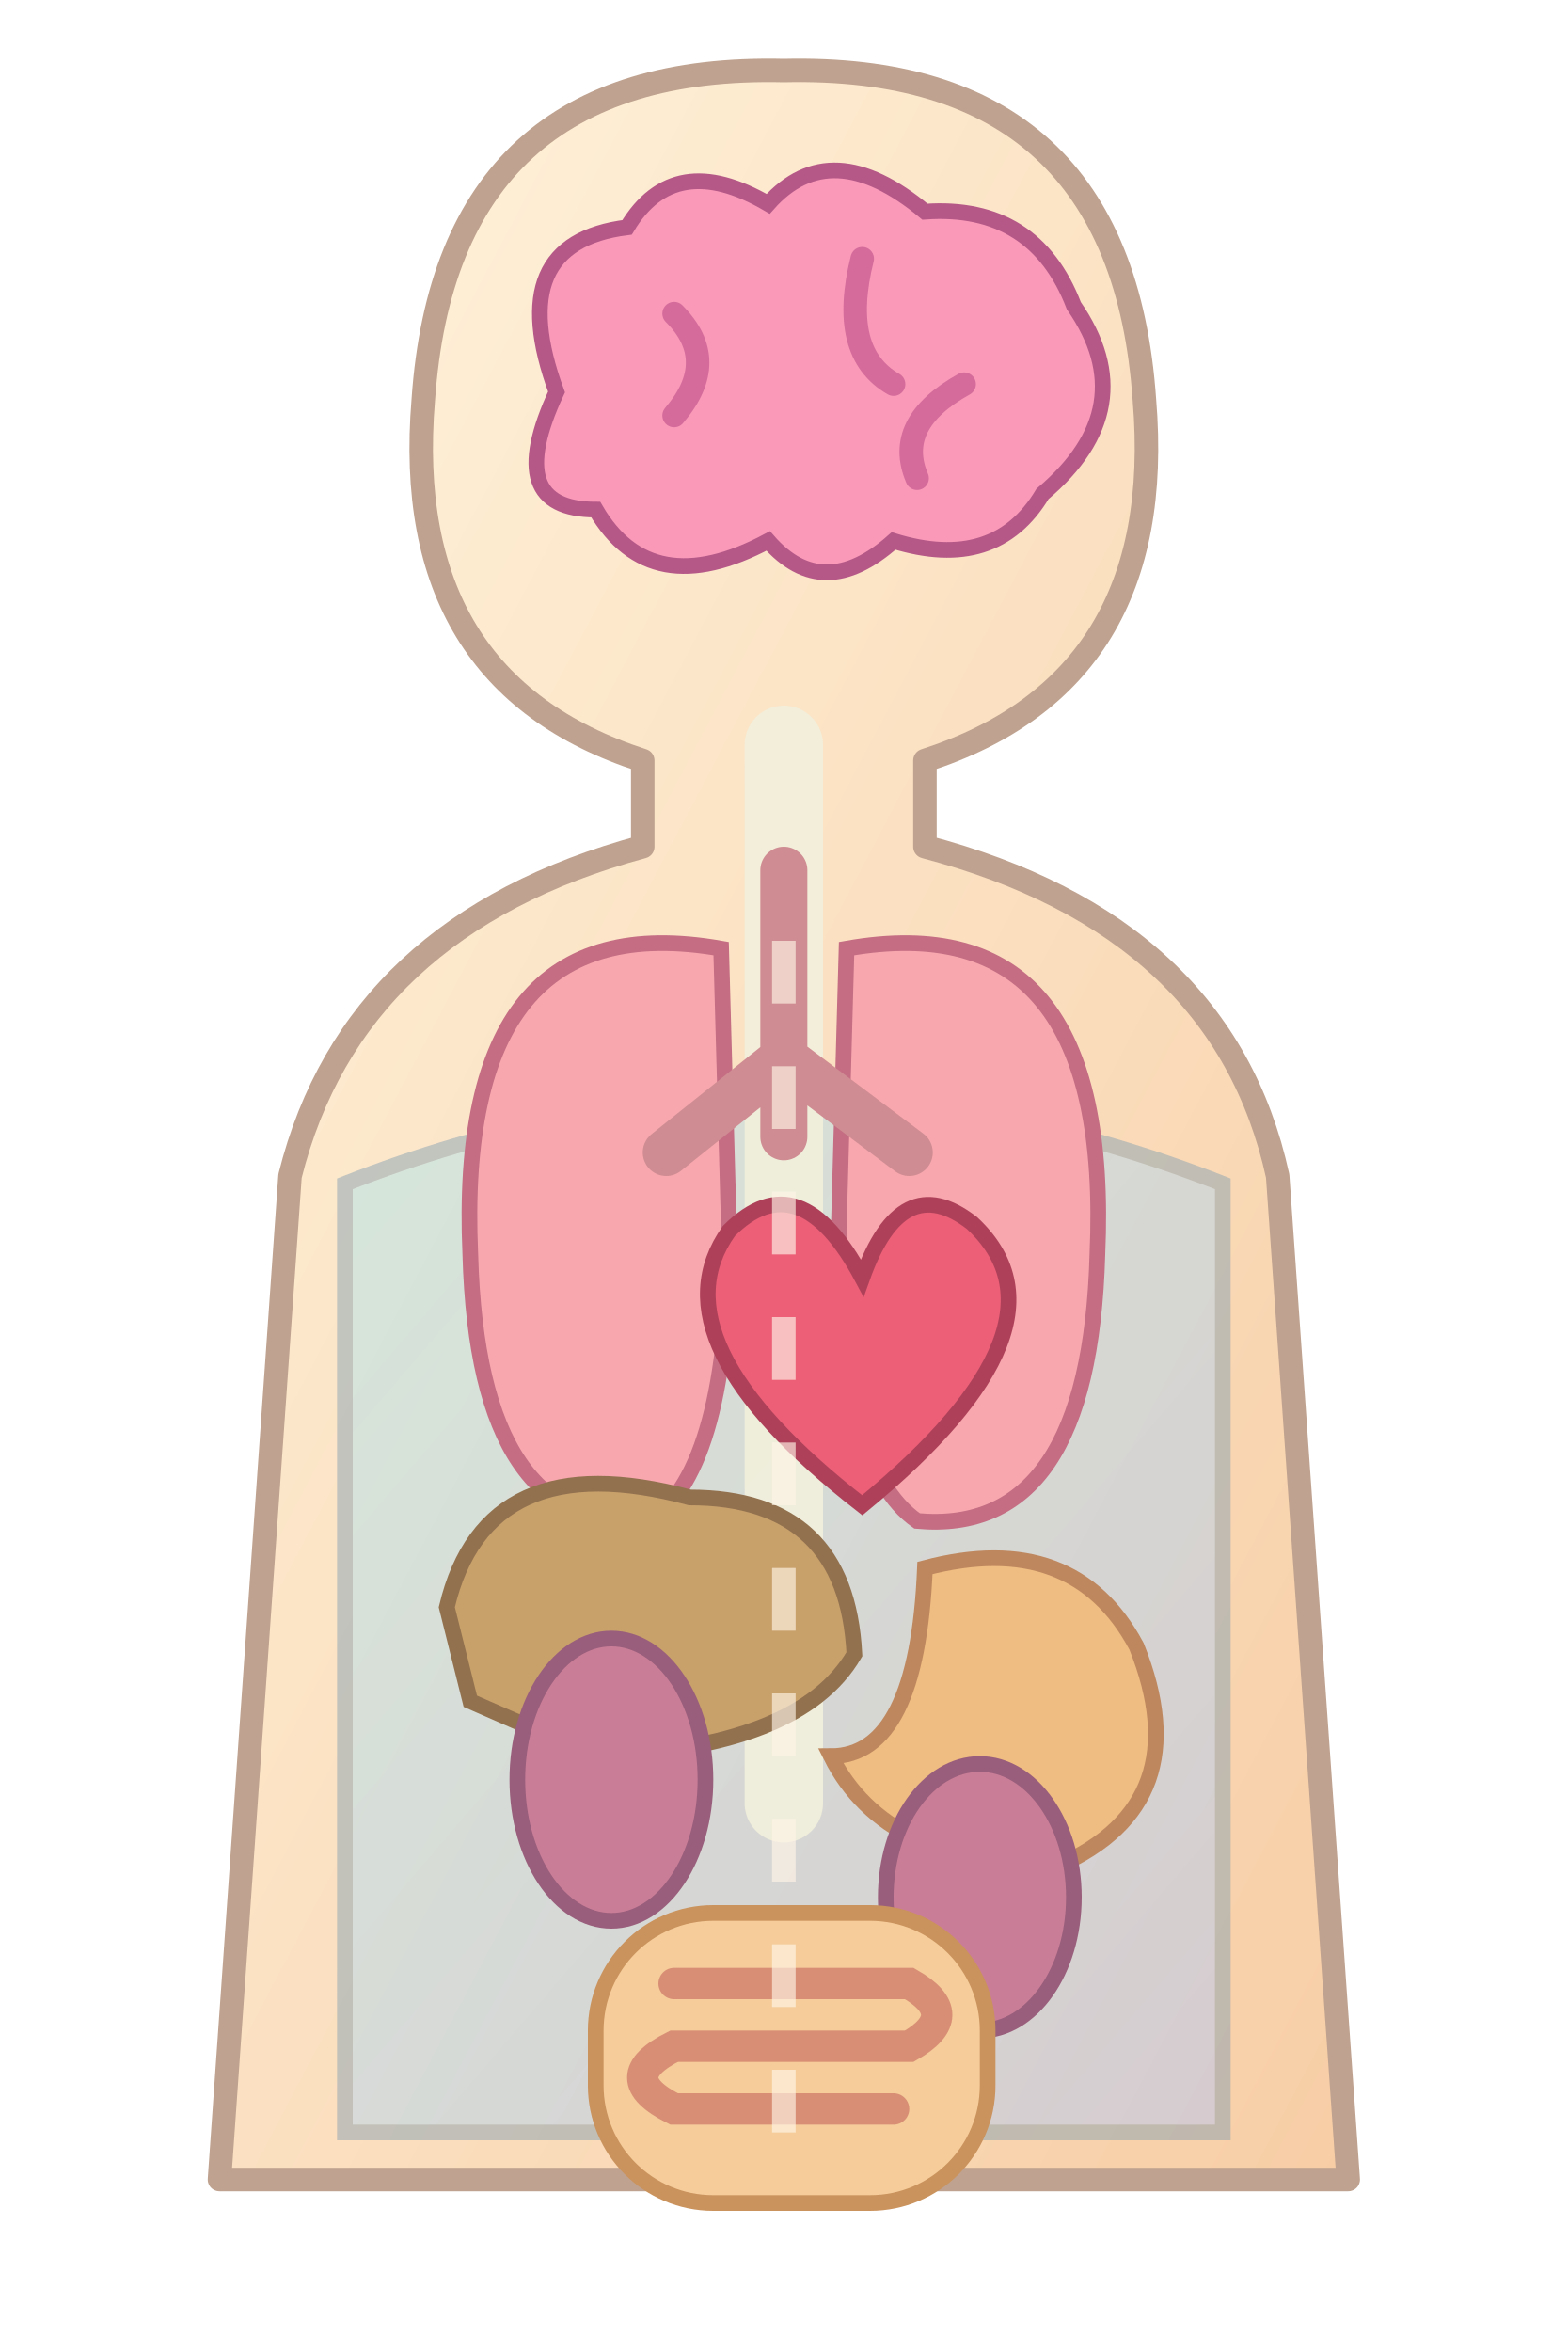
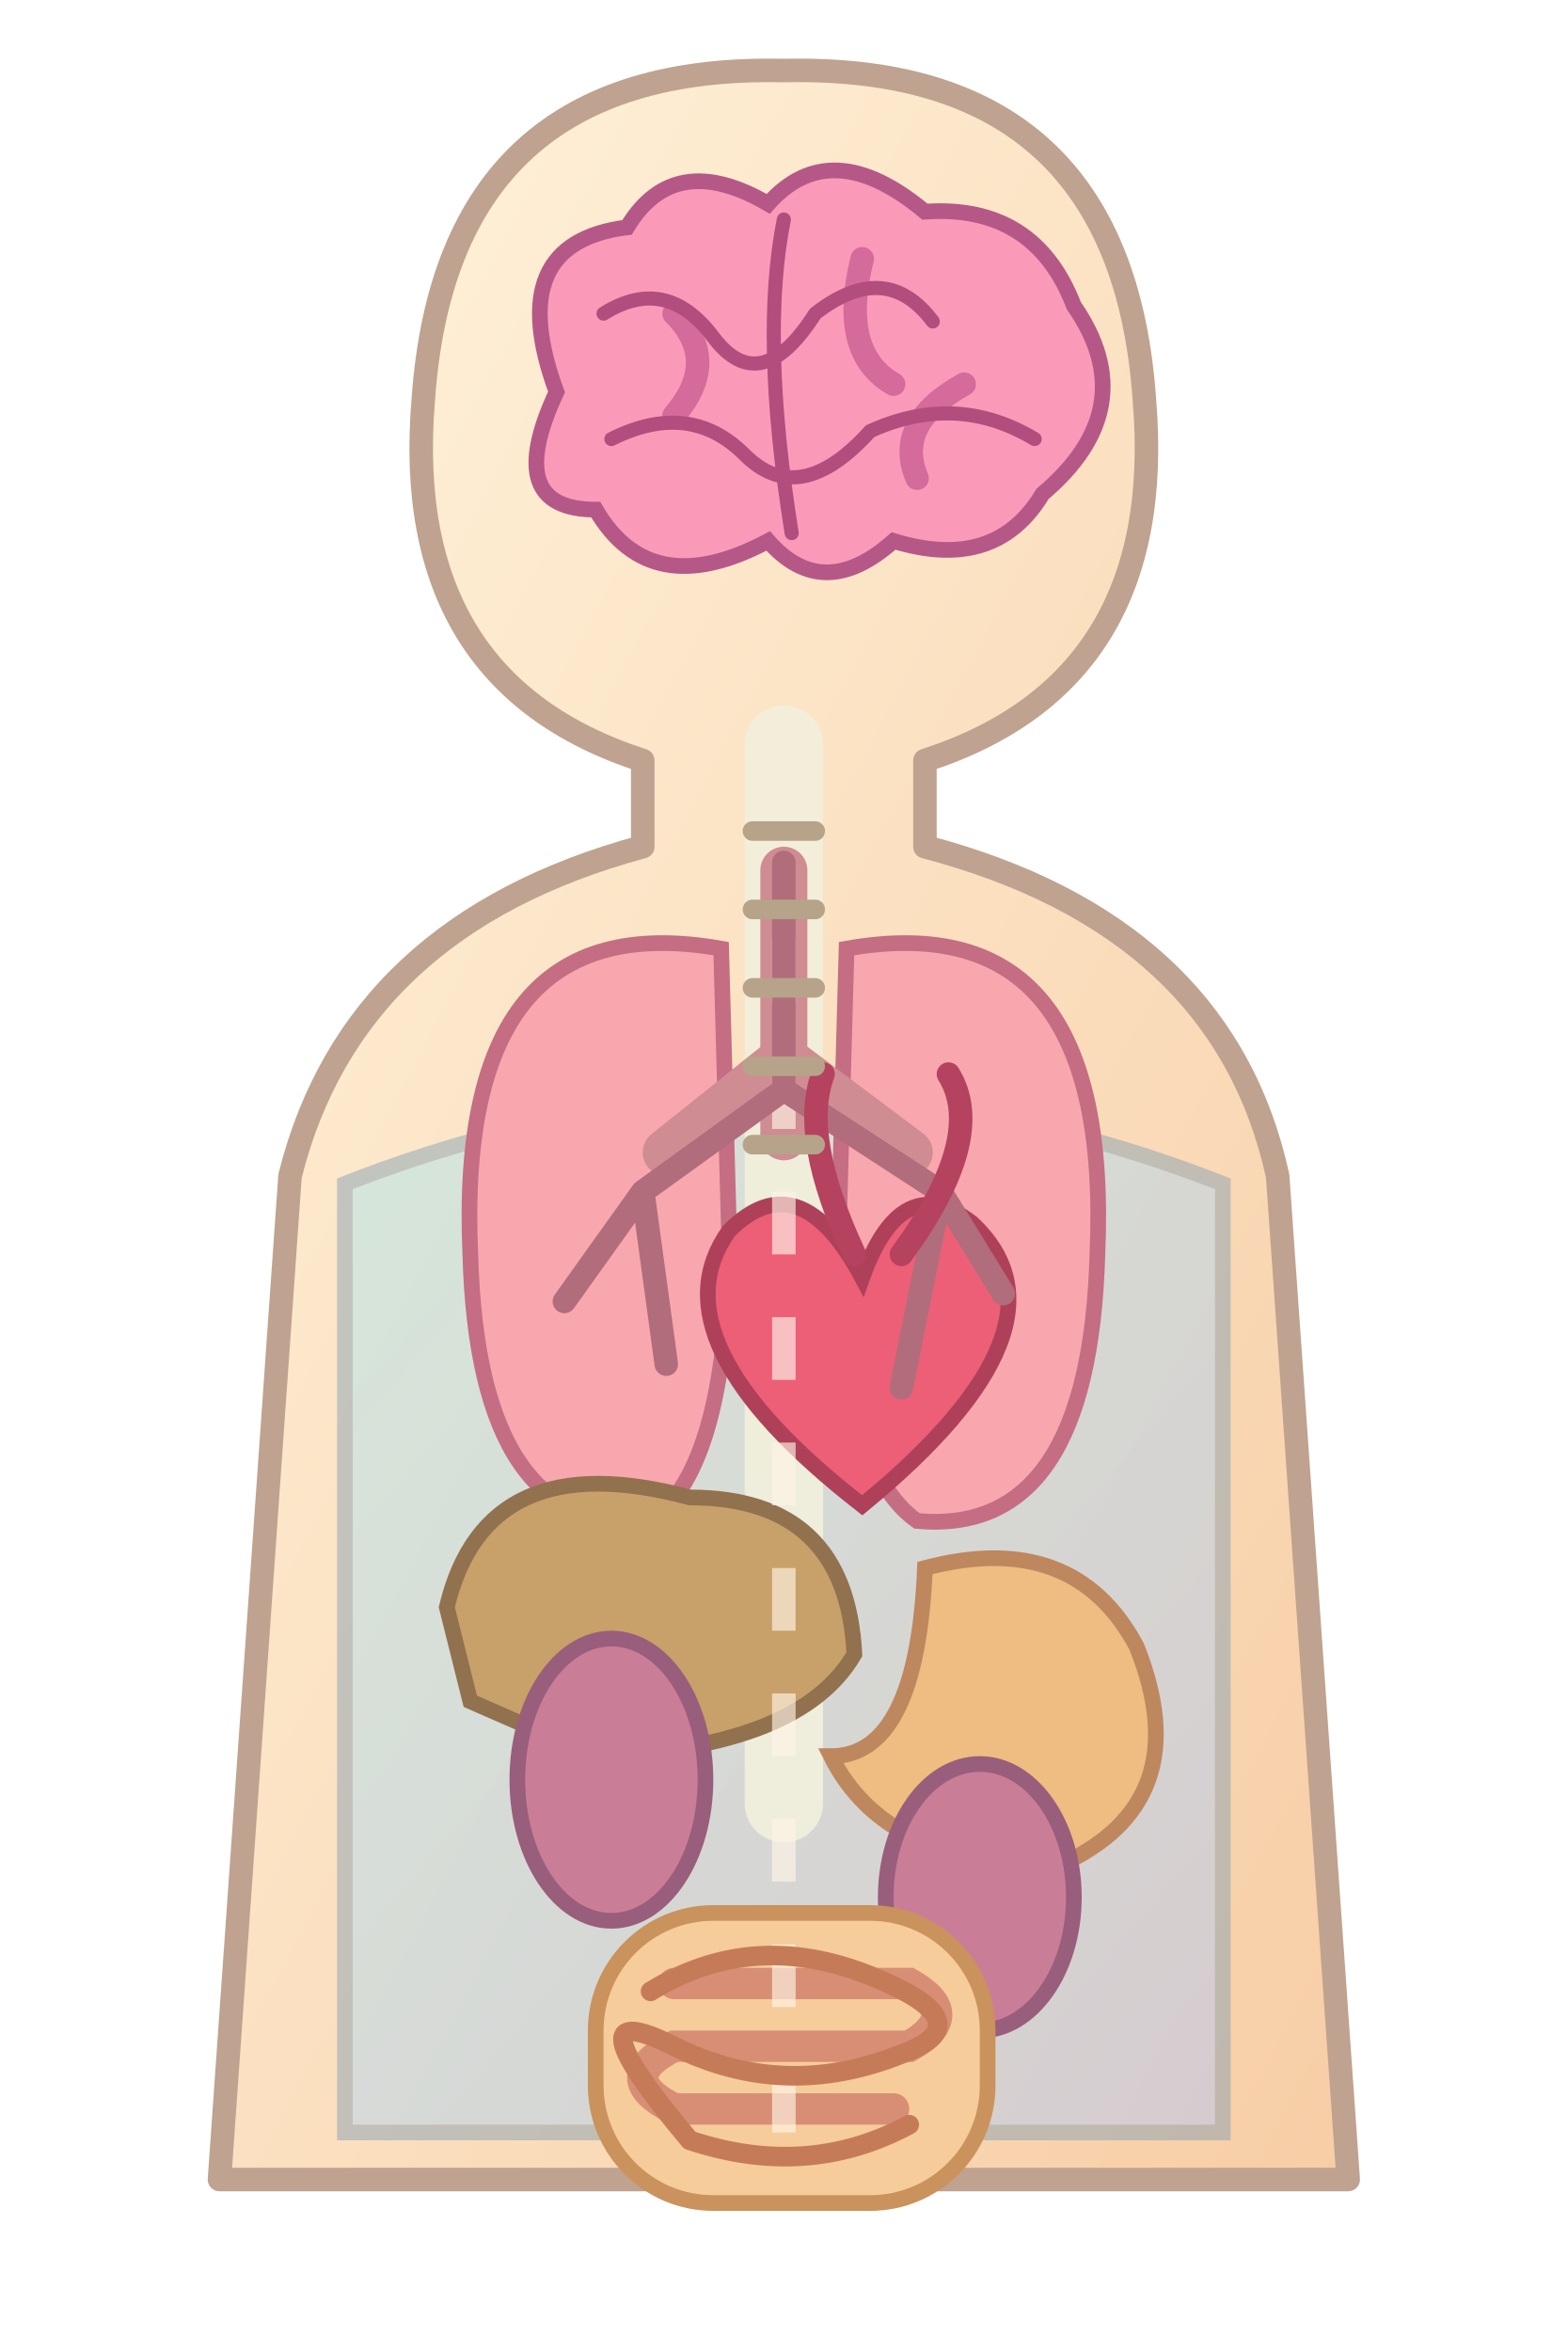
<svg xmlns="http://www.w3.org/2000/svg" viewBox="0 0 200 300" role="img" aria-labelledby="title" data-origin="kids-learn-original-anatomy">
  <defs>
    <linearGradient id="skin" x2="1" y2="1">
      <stop stop-color="#fff4dd" />
      <stop offset="1" stop-color="#f7cda5" />
    </linearGradient>
    <linearGradient id="shirt" x2="1" y2="1">
      <stop stop-color="#aee5eb" />
      <stop offset="1" stop-color="#b1c7f9" />
    </linearGradient>
  </defs>
  <path d="M100 9Q57 8 54 51Q51 87 82 97V108Q45 118 37 150L28 278H172L163 150Q156 118 118 108V97Q149 87 146 51Q143 8 100 9Z" fill="url(#skin)" stroke="#bfa28f" stroke-width="3" stroke-linejoin="round" />
  <path d="M44 151Q100 129 156 151V272H44Z" fill="url(#shirt)" stroke="#849fb1" stroke-width="2" opacity=".48" />
  <path d="M71 50Q64 31 80 29Q86 19 98 26Q106 17 118 27Q132 26 137 39Q146 52 133 63Q127 73 114 69Q105 77 98 69Q83 77 76 65Q64 65 71 50Z" fill="#fa9ab8" stroke="#b55888" stroke-width="2" />
  <path d="M86 40Q92 46 86 53M110 33Q107 45 114 49M123 49Q114 54 117 61" fill="none" stroke="#d46b9b" stroke-width="3" stroke-linecap="round" />
  <path d="M100 95V230" stroke="#f2efdb" stroke-width="10" stroke-linecap="round" opacity=".9" />
  <path d="M92 121Q58 115 60 160Q61 196 83 194Q93 187 93 157Z" fill="#f8a7ae" stroke="#c46d83" stroke-width="2" />
  <path d="M108 121Q142 115 140 160Q139 196 117 194Q107 187 107 157Z" fill="#f8a7ae" stroke="#c46d83" stroke-width="2" />
  <path d="M100 111V145M100 135L85 147M100 135L116 147" stroke="#cf8c92" stroke-width="6" fill="none" stroke-linecap="round" />
  <path d="M110 163Q102 148 93 157Q83 171 110 192Q138 169 124 156Q115 149 110 163Z" fill="#ec5f77" stroke="#ae4159" stroke-width="2" />
  <path d="M57 205Q62 184 88 191Q108 191 109 211Q102 223 76 224L60 217Z" fill="#c8a06a" stroke="#92714f" stroke-width="2" />
  <path d="M118 200Q137 195 145 210Q153 230 135 238Q113 238 106 224Q117 224 118 200Z" fill="#efbc81" stroke="#be875e" stroke-width="2" />
  <ellipse cx="78" cy="227" rx="12" ry="18" fill="#ca7d97" stroke="#995e7b" stroke-width="2" />
  <ellipse cx="125" cy="242" rx="12" ry="17" fill="#ca7d97" stroke="#995e7b" stroke-width="2" />
  <rect x="76" y="244" width="50" height="37" rx="15" fill="#f5cc9a" stroke="#ca925c" stroke-width="2" />
  <path d="M86 253H116Q123 257 116 261H86Q78 265 86 269H114" stroke="#d88e74" stroke-width="4" fill="none" stroke-linecap="round" />
  <path d="M100 120V272" stroke="#fff5e7" stroke-width="3" stroke-dasharray="8 8" fill="none" opacity=".65" />
+   <g fill="none" stroke-linecap="round" stroke-linejoin="round">
+     <path d="M77 40Q85 35 91 43T104 40Q113 33 119 41M78 56Q88 51 95 58T111 55Q122 50 132 56M100 28Q97 43 101 68" stroke="#b34d7d" stroke-width="1.8" />
+     <path d="M100 110V139L82 152M100 139L120 152M82 152L72 166M82 152L85 174M120 152L128 165M120 152L115 177" stroke="#b16d7b" stroke-width="3" />
+     <path d="M109 160Q102 145 105 137M115 160Q126 145 121 137" stroke="#b5425e" stroke-width="3" />
+     <path d="M96 106H104M96 116H104M96 126H104M96 136H104M96 146H104" stroke="#b7a38a" stroke-width="2.5" />
+     <path d="M83 254Q96 246 111 252T115 262Q100 268 86 261T88 273Q103 278 116 271" stroke="#c67b58" stroke-width="2.5" />
+   </g>
</svg>
